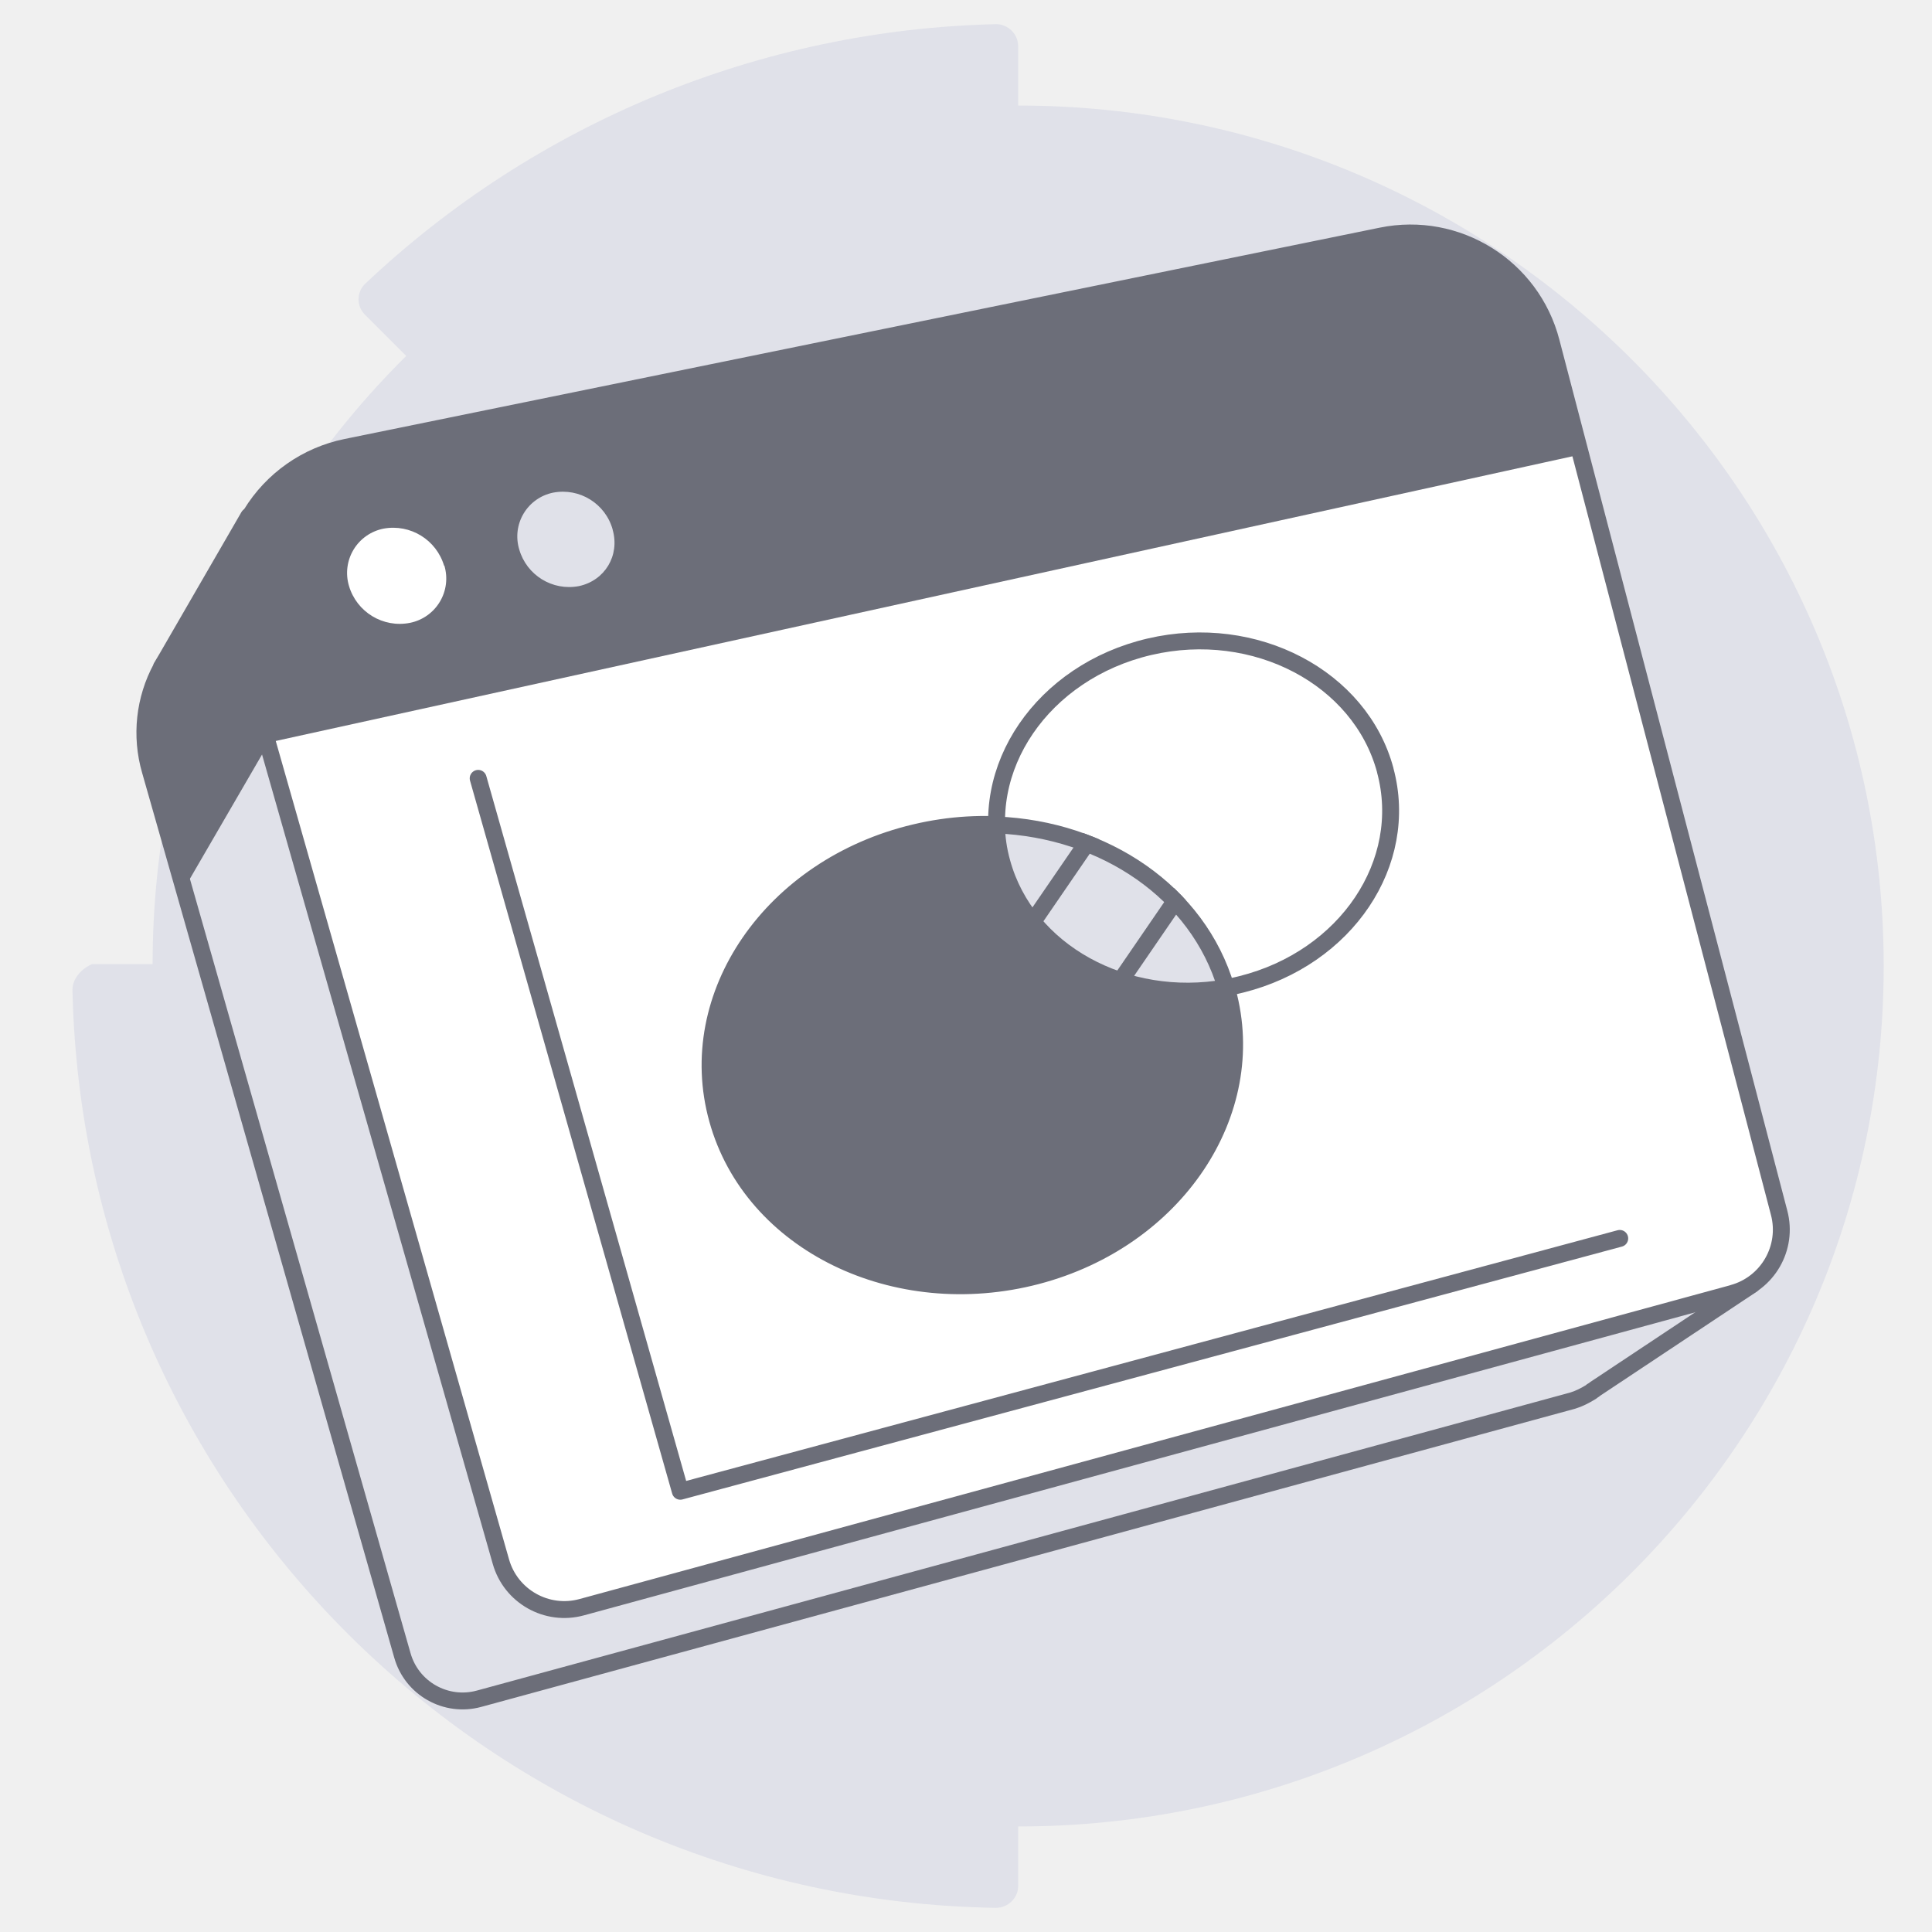
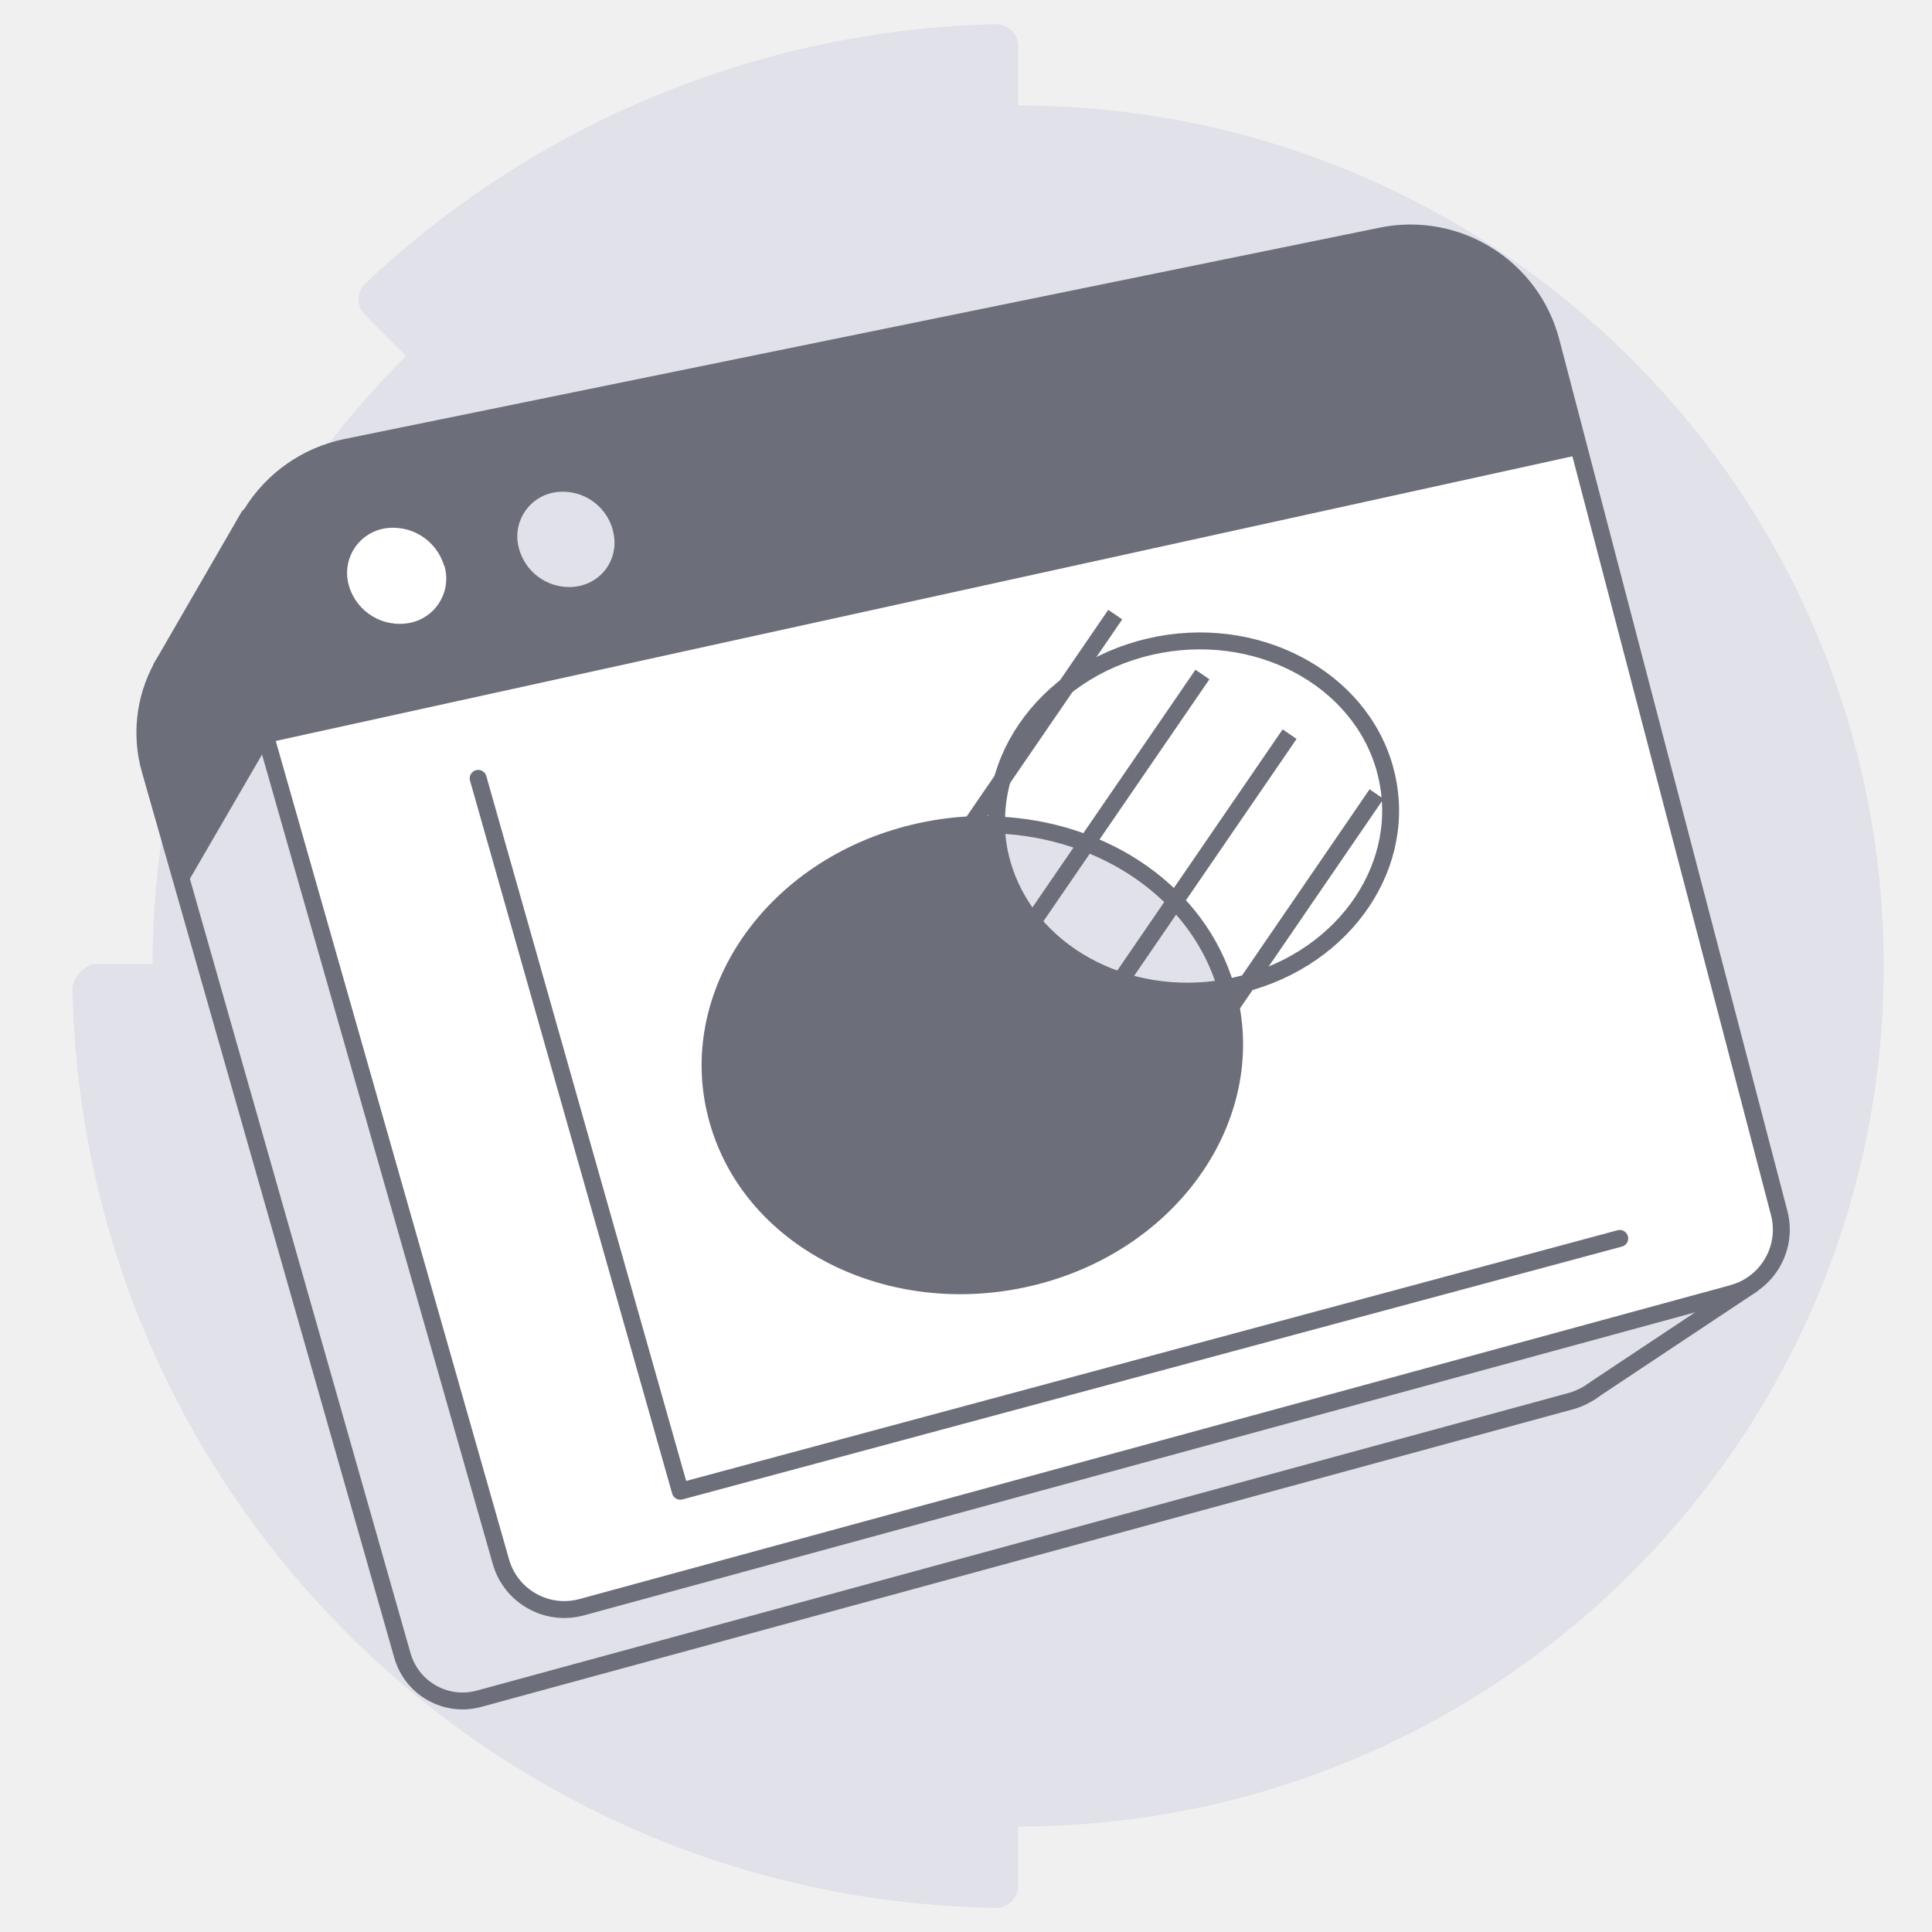
<svg xmlns="http://www.w3.org/2000/svg" width="80" height="80" viewBox="0 0 80 80" fill="none">
  <path d="M3 40.99A38.86 38.86 0 0 0 41.24 79c.5 0 .92-.41.92-.9v-2.47C61.94 75.63 78 59.66 78 40 78 20.34 61.94 4.37 42.16 4.37V1.91c0-.5-.42-.91-.91-.91a39.36 39.36 0 0 0-26.16 10.78.9.9 0 0 0 0 1.23l1.73 1.73a35.4 35.4 0 0 0-10.5 25.18h-2.5c-.4.16-.82.57-.82 1.07Z" fill="#E0E1E9" />
  <path d="M65.92 57.6s.1-.05.12-.08l6.5-4.32-3.14-1.7-3.13.76-8.3-31.68a5.7 5.7 0 0 0-6.68-4.15L11.7 24.5l-1.4-3.12-3.4 5.88-.22.37v.02a5.64 5.64 0 0 0-.46 4.25l10.44 36.64a2.59 2.59 0 0 0 3.18 1.8L65.11 58c.27-.08.52-.21.75-.35l.05-.03.01-.01Z" fill="#E0E1E9" stroke="#6C6E79" stroke-width=".7" stroke-linecap="round" stroke-linejoin="round" />
  <path d="m71.76 53.55-47.67 13a2.73 2.73 0 0 1-3.35-1.89l-11-38.59a6.03 6.03 0 0 1 4.6-7.55L57.2 9.77a6.02 6.02 0 0 1 7.03 4.38l9.44 36.07a2.73 2.73 0 0 1-1.92 3.33Z" fill="#fff" />
  <path d="M65.45 18.82 11.06 30.76l-1.34-4.69a6.03 6.03 0 0 1 4.6-7.55L57.2 9.77a6.02 6.02 0 0 1 7.03 4.38l1.22 4.67Z" fill="#6C6E79" />
  <path d="M18.4 23.42a1.87 1.87 0 0 1-1.42 2.37 2.19 2.19 0 0 1-2.53-1.53 1.87 1.87 0 0 1 1.43-2.37 2.2 2.2 0 0 1 2.51 1.54v-.01Z" fill="#fff" />
  <path d="M25.37 21.94c.3 1.06-.32 2.1-1.4 2.33a2.15 2.15 0 0 1-2.47-1.52 1.85 1.85 0 0 1 1.4-2.35 2.14 2.14 0 0 1 2.47 1.53Z" fill="#E0E1E9" />
  <path d="M11.09 30.84s.32-3.15.6-6.38l-1.37-3.09-3.42 5.88a6.5 6.5 0 0 0-.21.37v.02a5.64 5.64 0 0 0-.46 4.25l1.4 4.9 3.46-5.96v.01Z" fill="#6C6E79" />
  <path d="m71.76 53.55-47.67 13a2.73 2.73 0 0 1-3.35-1.89l-11-38.59a6.03 6.03 0 0 1 4.6-7.55L57.2 9.77a6.02 6.02 0 0 1 7.03 4.38l9.44 36.07a2.73 2.73 0 0 1-1.92 3.33Z" stroke="#6C6E79" stroke-width=".7" stroke-linecap="round" stroke-linejoin="round" />
  <path d="m67.07 51.28-38.9 10.47-8.37-29.52" stroke="#6C6E79" stroke-width=".7" stroke-linecap="round" stroke-linejoin="round" />
  <path d="M50.83 41.06c1.36 5-2.14 10.26-7.9 11.77-5.85 1.53-11.8-1.35-13.22-6.48-1.43-5.13 2.26-10.47 8.17-11.87 5.82-1.39 11.59 1.58 12.95 6.58Z" fill="#6C6E79" stroke="#6C6E79" stroke-width=".7" stroke-linecap="round" stroke-linejoin="round" />
  <path d="M57.36 31.9c1.03 3.82-1.61 7.77-5.96 8.86-4.39 1.1-8.85-1.15-9.9-5.04-1.08-3.9 1.68-7.91 6.1-8.94 4.37-1.02 8.73 1.28 9.76 5.11Z" fill="#fff" stroke="#6C6E79" stroke-width=".7" stroke-linecap="round" stroke-linejoin="round" />
  <path d="M41.26 34.15c.01.52.08 1.04.23 1.57 1.02 3.7 5.11 5.92 9.28 5.18-1.16-3.94-5.04-6.56-9.5-6.74v0Z" fill="#E0E1E9" stroke="#6C6E79" stroke-width=".7" stroke-linecap="round" stroke-linejoin="round" />
-   <mask id="a" style="mask-type:alpha" maskUnits="userSpaceOnUse" x="40" y="33" width="12" height="9">
+   <mask maskUnits="userSpaceOnUse" x="40" y="33" width="12" height="9">
    <path d="M41.26 34.15c.01.52.08 1.04.23 1.57 1.02 3.7 5.11 5.92 9.28 5.18-1.16-3.94-5.04-6.56-9.5-6.74v0Z" fill="#45DFA7" stroke="#000" stroke-width=".7" stroke-linecap="round" stroke-linejoin="round" />
  </mask>
  <g mask="url(#a)" stroke="#6C6E79" stroke-width=".7" stroke-miterlimit="10">
    <path d="m46.18 25.45-8.43 12.3M49.79 27.93l-8.43 12.29M53.4 30.4 43.8 44.4M57 32.88l-9.24 13.49" />
  </g>
</svg>
